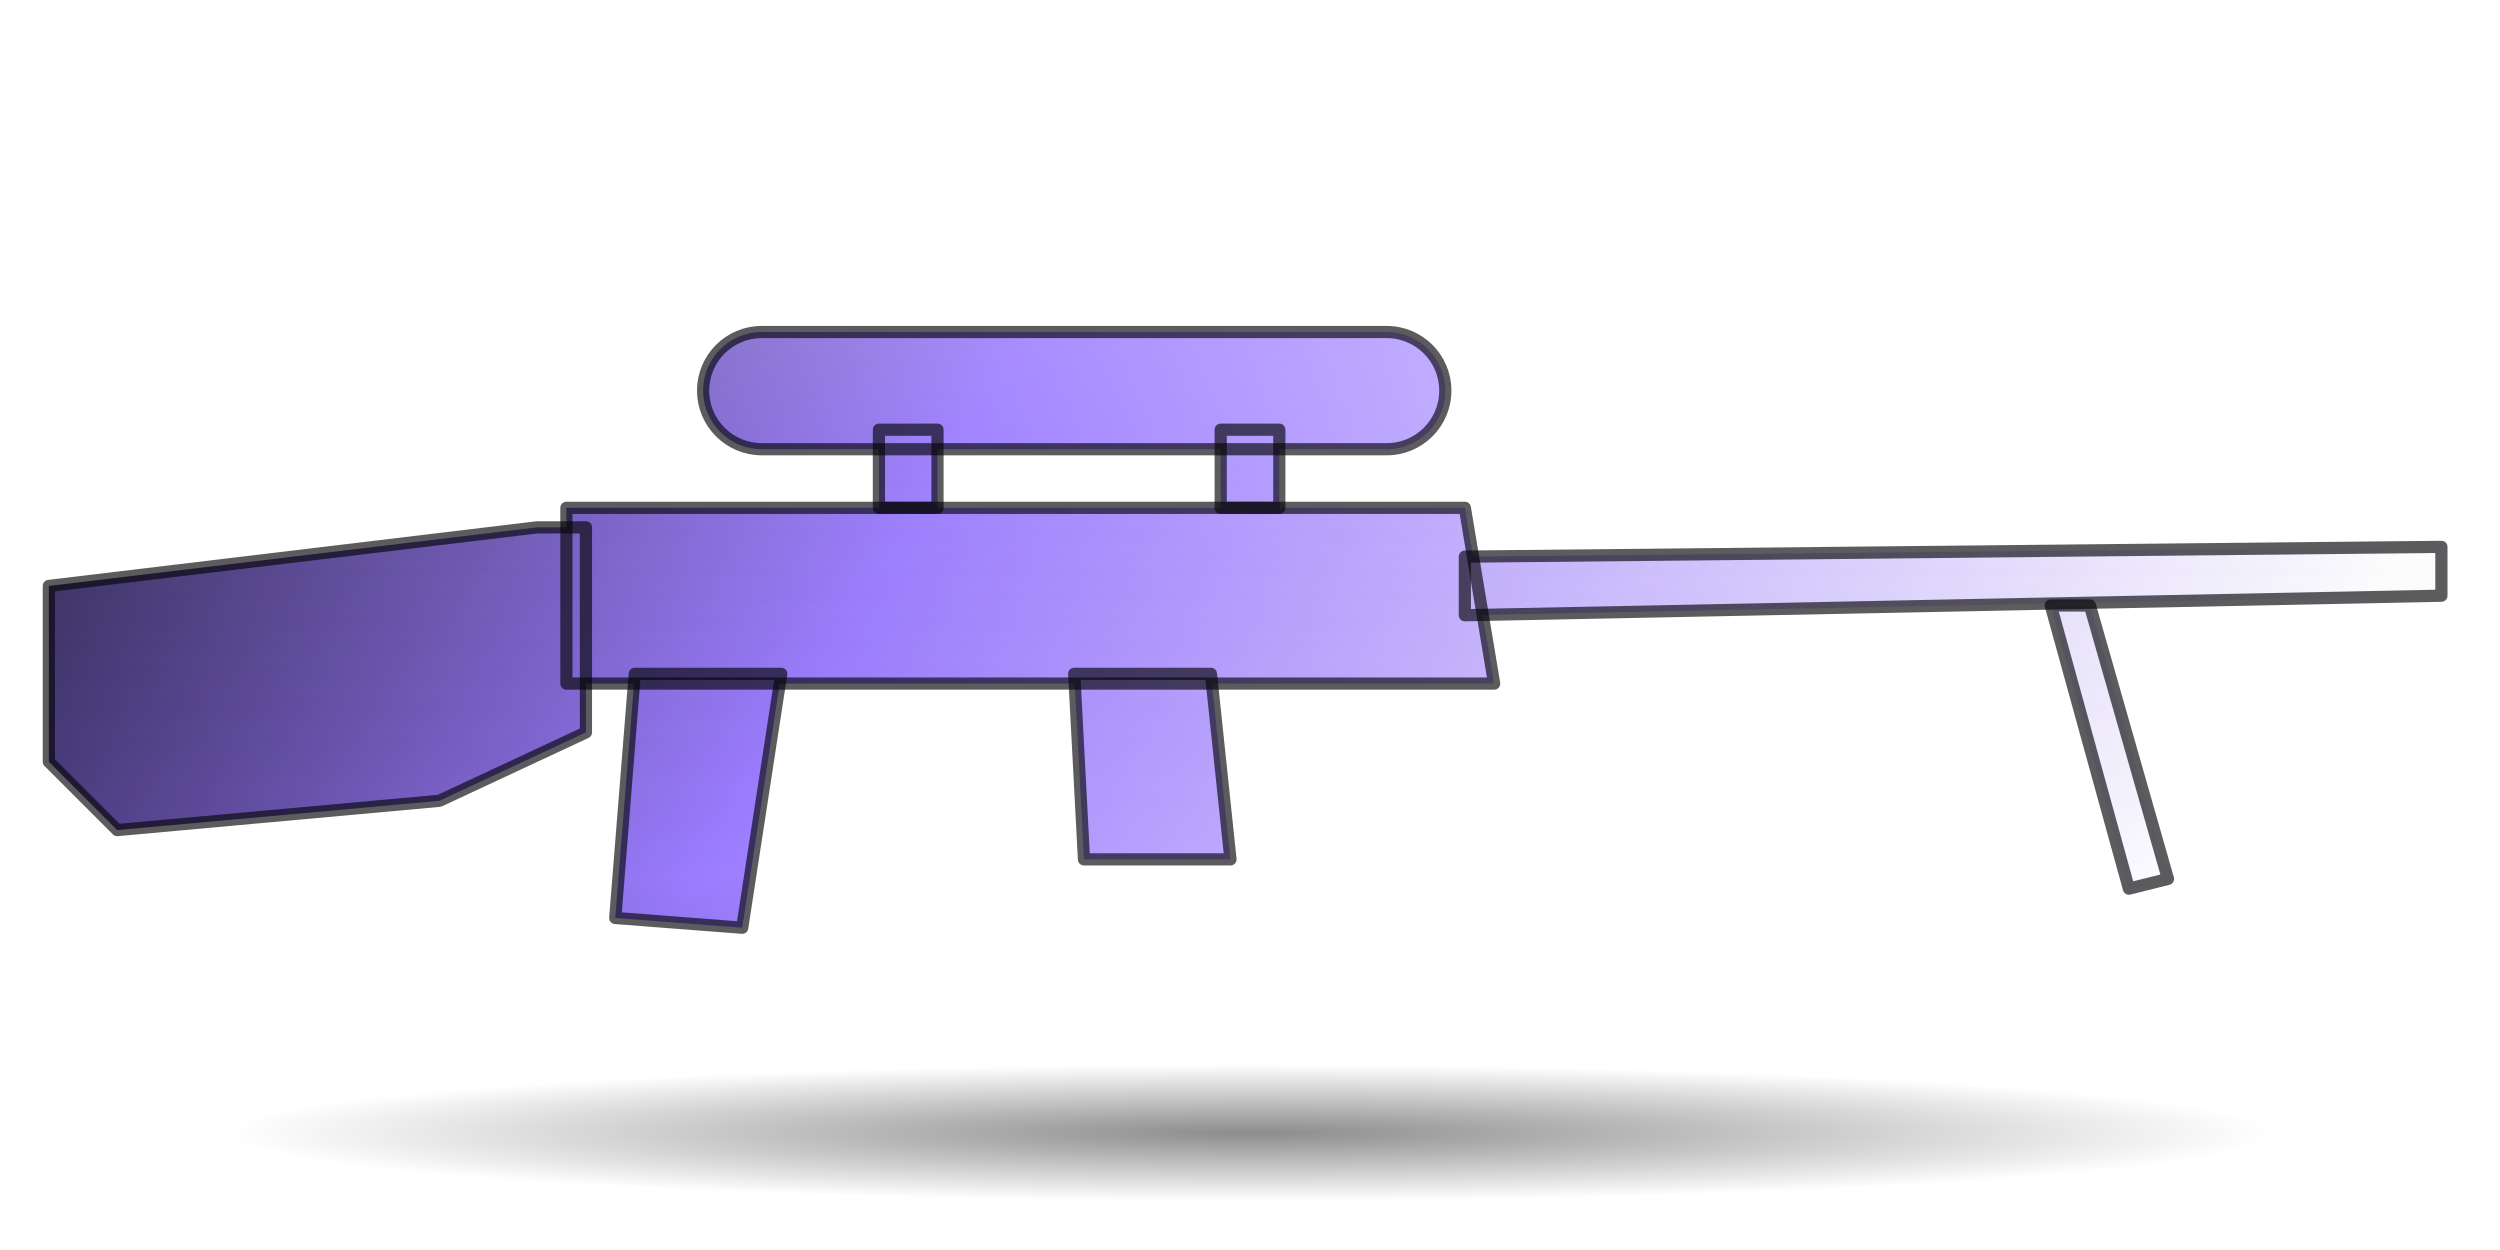
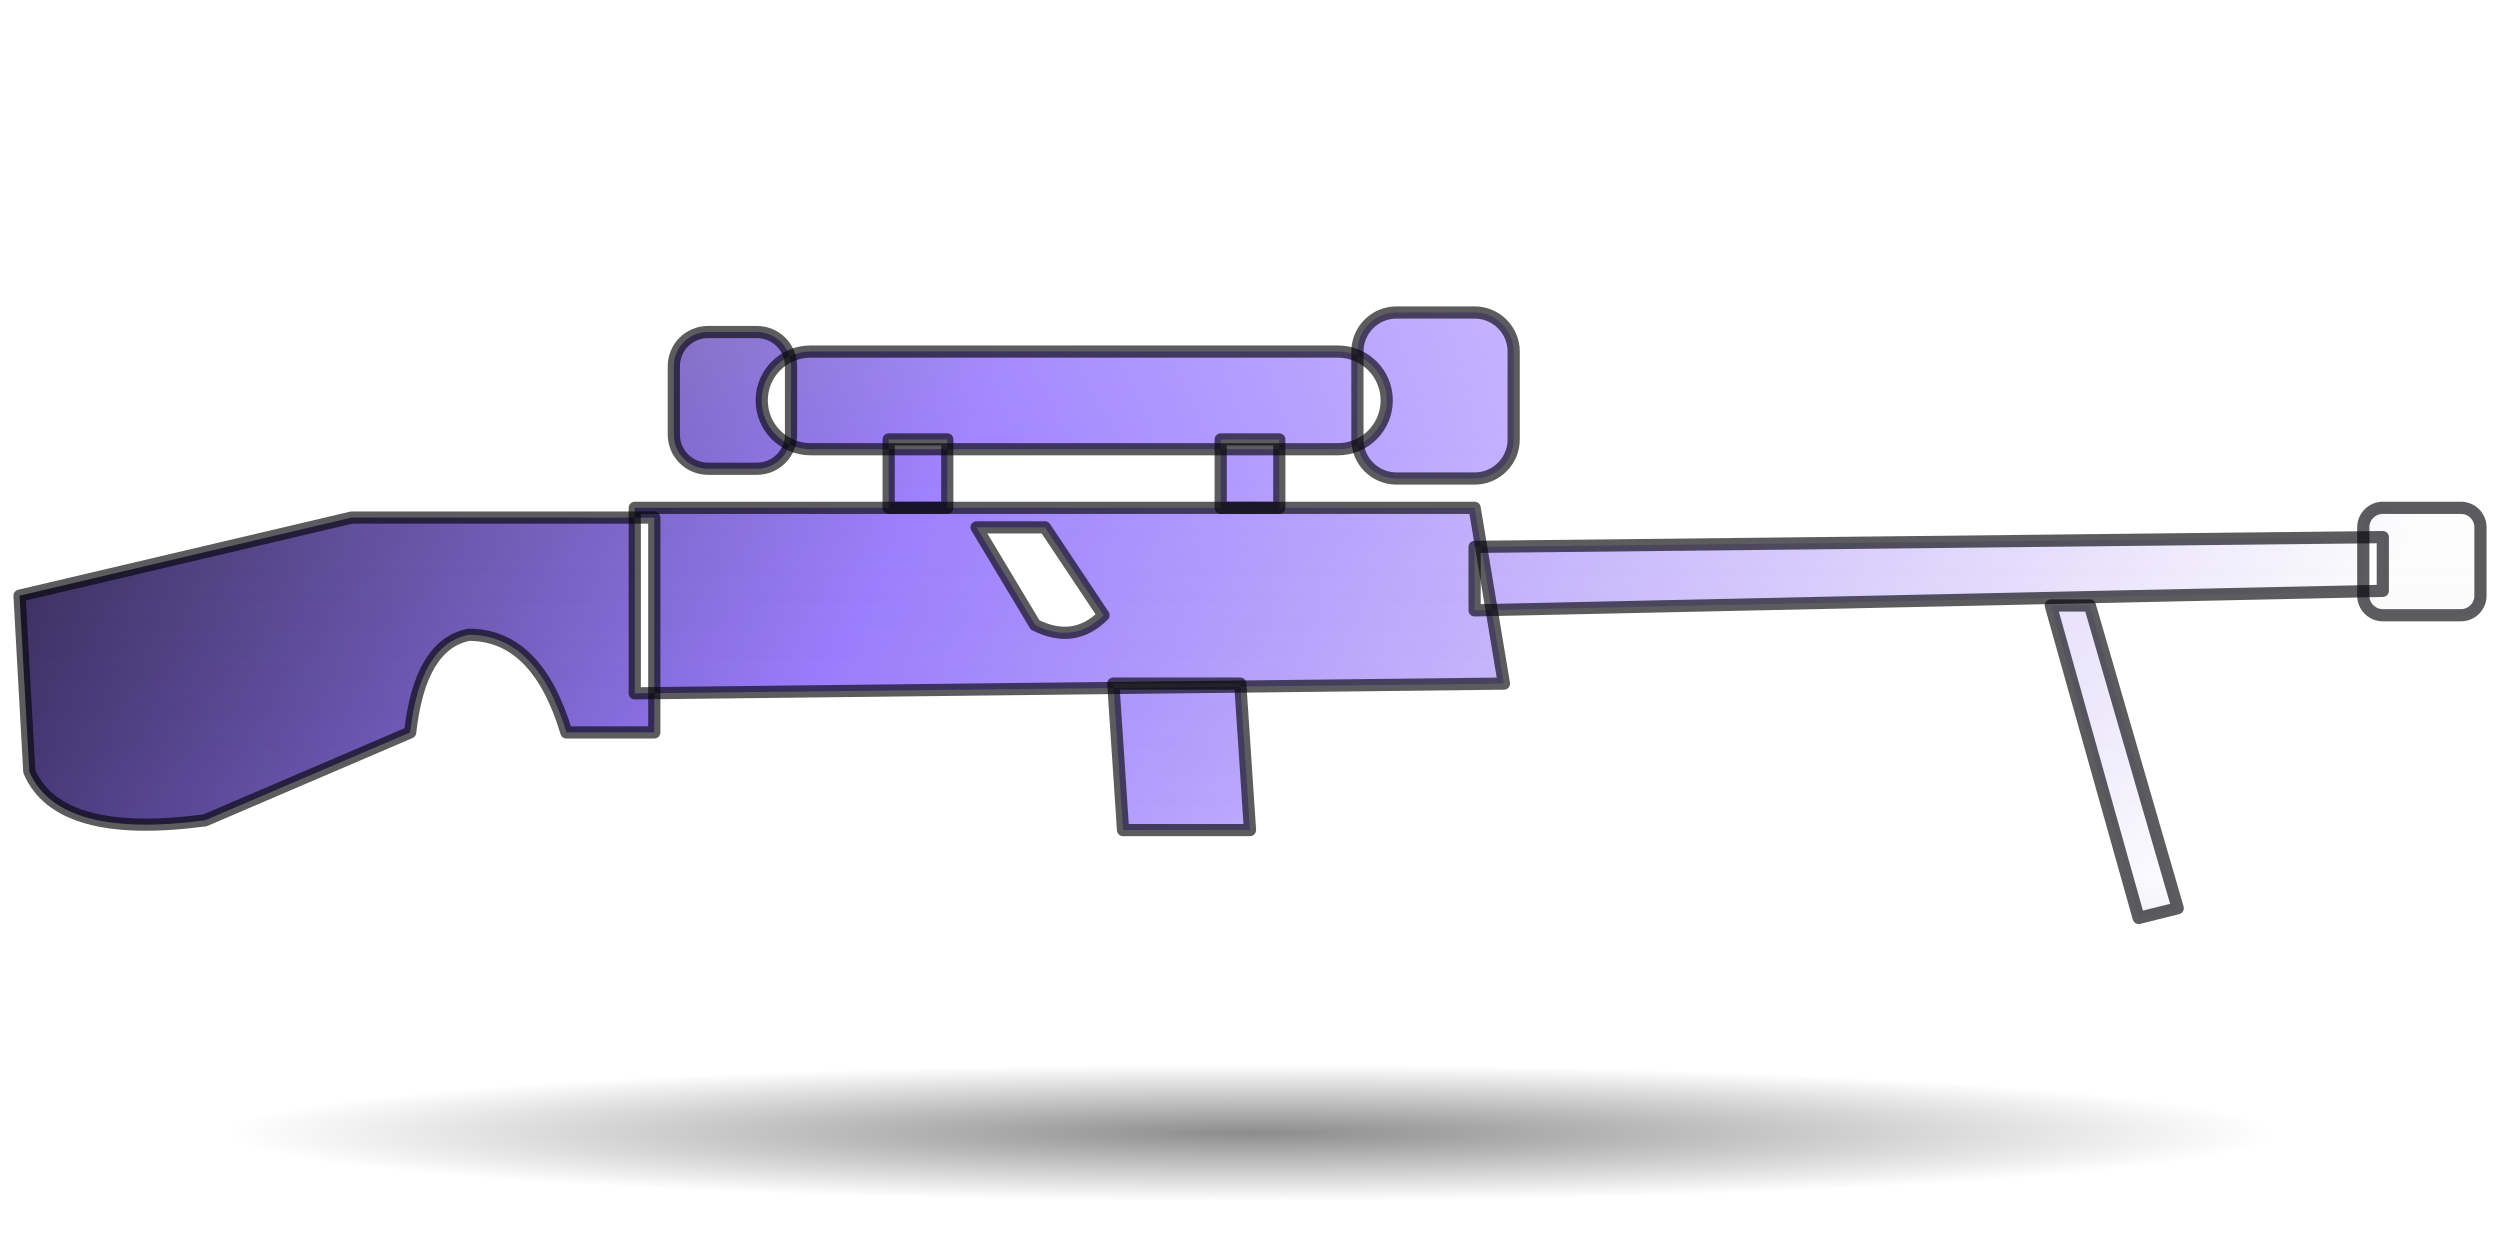
<svg xmlns="http://www.w3.org/2000/svg" viewBox="0 0 512 256" width="512" height="256">
  <defs>
    <linearGradient id="psniperprismlance" x1="0" y1="0" x2="1" y2="0.3">
      <stop offset="0" stop-color="#0c0a18" />
      <stop offset=".45" stop-color="#9b7cff" />
      <stop offset="1" stop-color="#ffffff" />
    </linearGradient>
    <clipPath id="csniperprismlance">
-       <polygon points="10,120 110,108 120,108 120,150 90,164 24,170 10,156" />
-       <polygon points="116,104 300,104 306,140 116,140" />
-       <polygon points="300,114 500,112 500,122 300,126" />
-       <rect x="144" y="68" width="152" height="24" rx="12" />
-       <polygon points="180,88 192,88 192,104 180,104" />
-       <polygon points="250,88 262,88 262,104 250,104" />
-       <polygon points="220,138 248,138 252,176 222,176" />
-       <polygon points="130,138 160,138 152,190 126,188" />
-       <polygon points="420,124 428,124 444,180 436,182" />
+       <path d="M4 122 L72 106 L134 106 L134 150 L116 150 Q110 130 96 130 Q86 132 84 150 L42 168 Q12 172 6 158 Z" fill-rule="evenodd" clip-rule="evenodd" />
+       <polygon points="130,104 302,104 308,140 130,142" />
+       <polygon points="302,112 488,110 488,121 302,125" />
+       <rect x="484" y="104" width="24" height="22" rx="4" />
+       <rect x="156" y="72" width="128" height="20" rx="10" />
+       <rect x="278" y="64" width="32" height="34" rx="8" />
+       <rect x="138" y="68" width="24" height="28" rx="7" />
+       <polygon points="182,90 194,90 194,104 182,104" />
+       <polygon points="250,90 262,90 262,104 250,104" />
+       <path d="M200 108 L214 108 L226 126 Q220 132 212 128 Z" fill-rule="evenodd" clip-rule="evenodd" />
+       <polygon points="228,140 254,140 256,170 230,170" />
+       <path d="M420 124 L428 124 L446 186 L438 188 Z" fill-rule="evenodd" clip-rule="evenodd" />
    </clipPath>
    <linearGradient id="hsniperprismlance" x1="0" y1="0" x2="0" y2="1">
      <stop offset="0" stop-color="#fff" stop-opacity=".38" />
      <stop offset=".35" stop-color="#fff" stop-opacity=".06" />
      <stop offset=".7" stop-color="#000" stop-opacity="0" />
      <stop offset="1" stop-color="#000" stop-opacity=".35" />
    </linearGradient>
    <radialGradient id="ssniperprismlance" cx=".5" cy=".5" r=".5">
      <stop offset="0" stop-color="#000" stop-opacity=".45" />
      <stop offset="1" stop-color="#000" stop-opacity="0" />
    </radialGradient>
  </defs>
  <ellipse cx="256" cy="232" rx="210" ry="14" fill="url(#ssniperprismlance)" />
  <g clip-path="url(#csniperprismlance)">
    <rect width="512" height="256" fill="url(#psniperprismlance)" />
    <rect width="512" height="256" fill="url(#hsniperprismlance)" />
  </g>
-   <polygon points="10,120 110,108 120,108 120,150 90,164 24,170 10,156" fill="none" stroke="#05060a" stroke-opacity=".65" stroke-width="2.5" stroke-linejoin="round" />
-   <polygon points="116,104 300,104 306,140 116,140" fill="none" stroke="#05060a" stroke-opacity=".65" stroke-width="2.5" stroke-linejoin="round" />
-   <polygon points="300,114 500,112 500,122 300,126" fill="none" stroke="#05060a" stroke-opacity=".65" stroke-width="2.5" stroke-linejoin="round" />
-   <rect x="144" y="68" width="152" height="24" rx="12" fill="none" stroke="#05060a" stroke-opacity=".65" stroke-width="2.5" stroke-linejoin="round" />
-   <polygon points="180,88 192,88 192,104 180,104" fill="none" stroke="#05060a" stroke-opacity=".65" stroke-width="2.5" stroke-linejoin="round" />
-   <polygon points="250,88 262,88 262,104 250,104" fill="none" stroke="#05060a" stroke-opacity=".65" stroke-width="2.5" stroke-linejoin="round" />
-   <polygon points="220,138 248,138 252,176 222,176" fill="none" stroke="#05060a" stroke-opacity=".65" stroke-width="2.5" stroke-linejoin="round" />
-   <polygon points="130,138 160,138 152,190 126,188" fill="none" stroke="#05060a" stroke-opacity=".65" stroke-width="2.5" stroke-linejoin="round" />
-   <polygon points="420,124 428,124 444,180 436,182" fill="none" stroke="#05060a" stroke-opacity=".65" stroke-width="2.5" stroke-linejoin="round" />
+   <path d="M4 122 L72 106 L134 106 L134 150 L116 150 Q110 130 96 130 Q86 132 84 150 L42 168 Q12 172 6 158 Z" fill-rule="evenodd" clip-rule="evenodd" fill="none" stroke="#05060a" stroke-opacity=".65" stroke-width="2.5" stroke-linejoin="round" />
+   <polygon points="130,104 302,104 308,140 130,142" fill="none" stroke="#05060a" stroke-opacity=".65" stroke-width="2.5" stroke-linejoin="round" />
+   <polygon points="302,112 488,110 488,121 302,125" fill="none" stroke="#05060a" stroke-opacity=".65" stroke-width="2.5" stroke-linejoin="round" />
+   <rect x="484" y="104" width="24" height="22" rx="4" fill="none" stroke="#05060a" stroke-opacity=".65" stroke-width="2.5" stroke-linejoin="round" />
+   <rect x="156" y="72" width="128" height="20" rx="10" fill="none" stroke="#05060a" stroke-opacity=".65" stroke-width="2.5" stroke-linejoin="round" />
+   <rect x="278" y="64" width="32" height="34" rx="8" fill="none" stroke="#05060a" stroke-opacity=".65" stroke-width="2.5" stroke-linejoin="round" />
+   <rect x="138" y="68" width="24" height="28" rx="7" fill="none" stroke="#05060a" stroke-opacity=".65" stroke-width="2.5" stroke-linejoin="round" />
+   <polygon points="182,90 194,90 194,104 182,104" fill="none" stroke="#05060a" stroke-opacity=".65" stroke-width="2.5" stroke-linejoin="round" />
+   <polygon points="250,90 262,90 262,104 250,104" fill="none" stroke="#05060a" stroke-opacity=".65" stroke-width="2.5" stroke-linejoin="round" />
+   <path d="M200 108 L214 108 L226 126 Q220 132 212 128 Z" fill-rule="evenodd" clip-rule="evenodd" fill="none" stroke="#05060a" stroke-opacity=".65" stroke-width="2.5" stroke-linejoin="round" />
+   <polygon points="228,140 254,140 256,170 230,170" fill="none" stroke="#05060a" stroke-opacity=".65" stroke-width="2.5" stroke-linejoin="round" />
+   <path d="M420 124 L428 124 L446 186 L438 188 Z" fill-rule="evenodd" clip-rule="evenodd" fill="none" stroke="#05060a" stroke-opacity=".65" stroke-width="2.5" stroke-linejoin="round" />
</svg>
